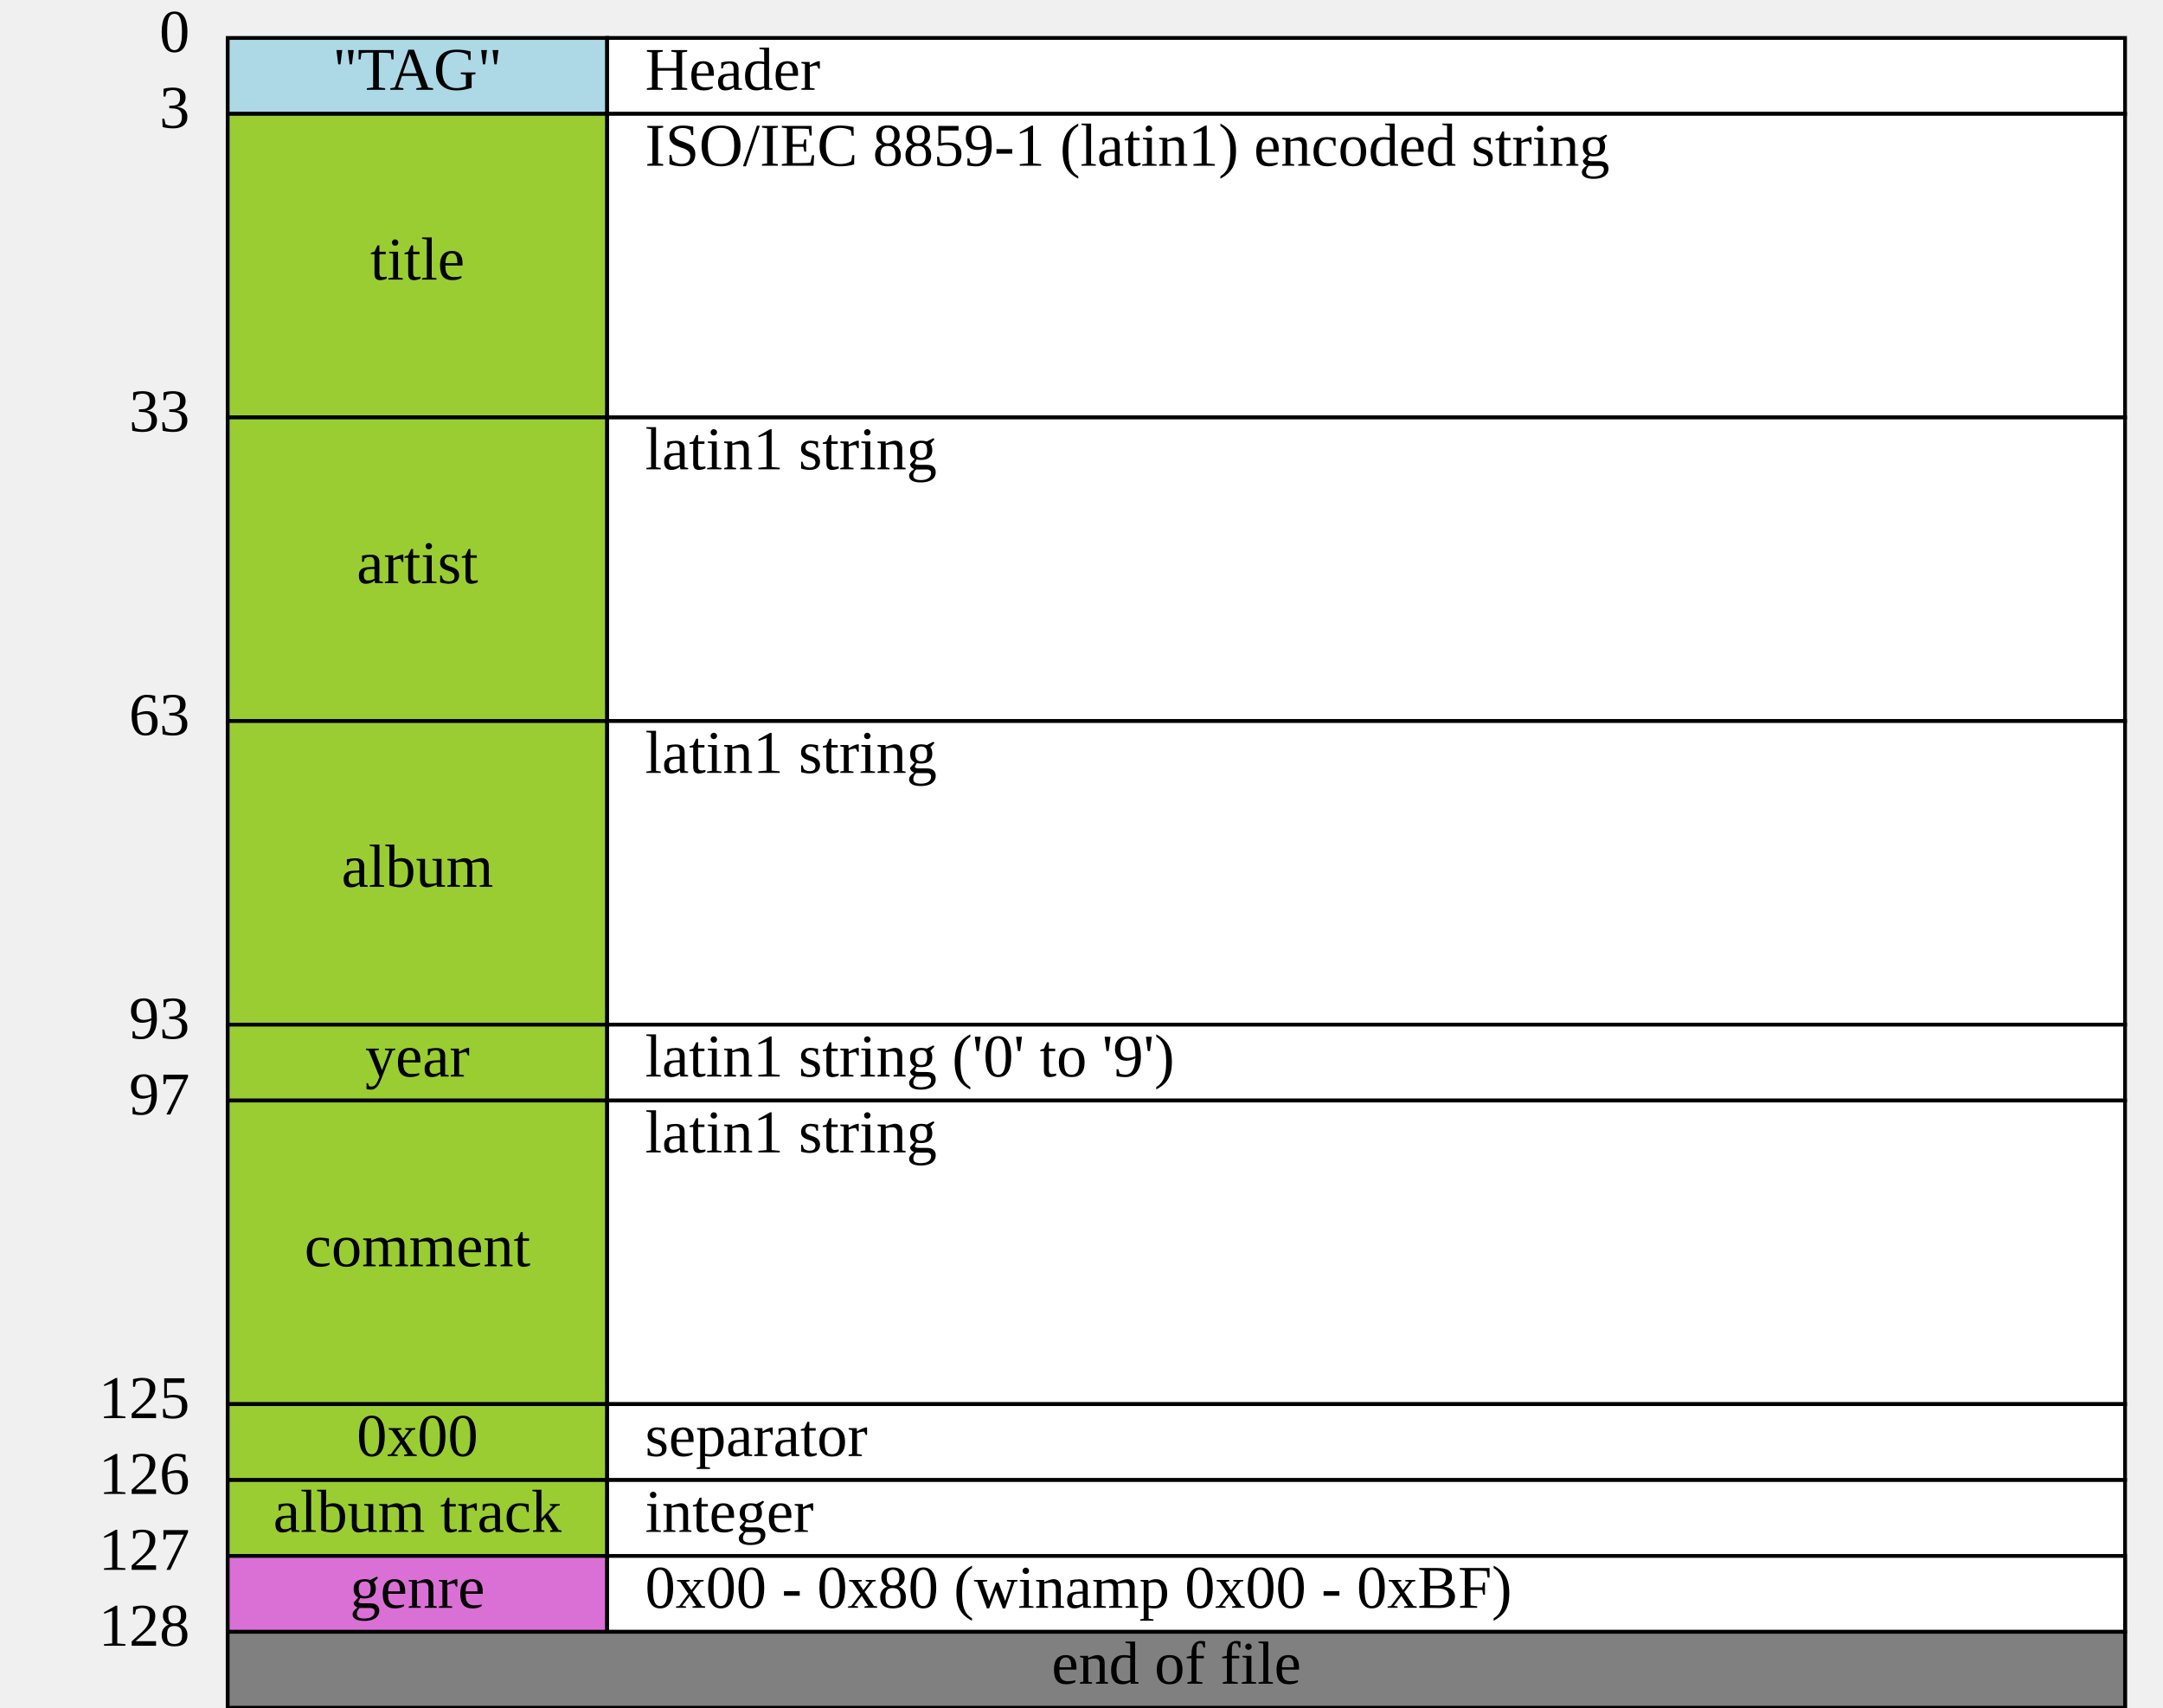
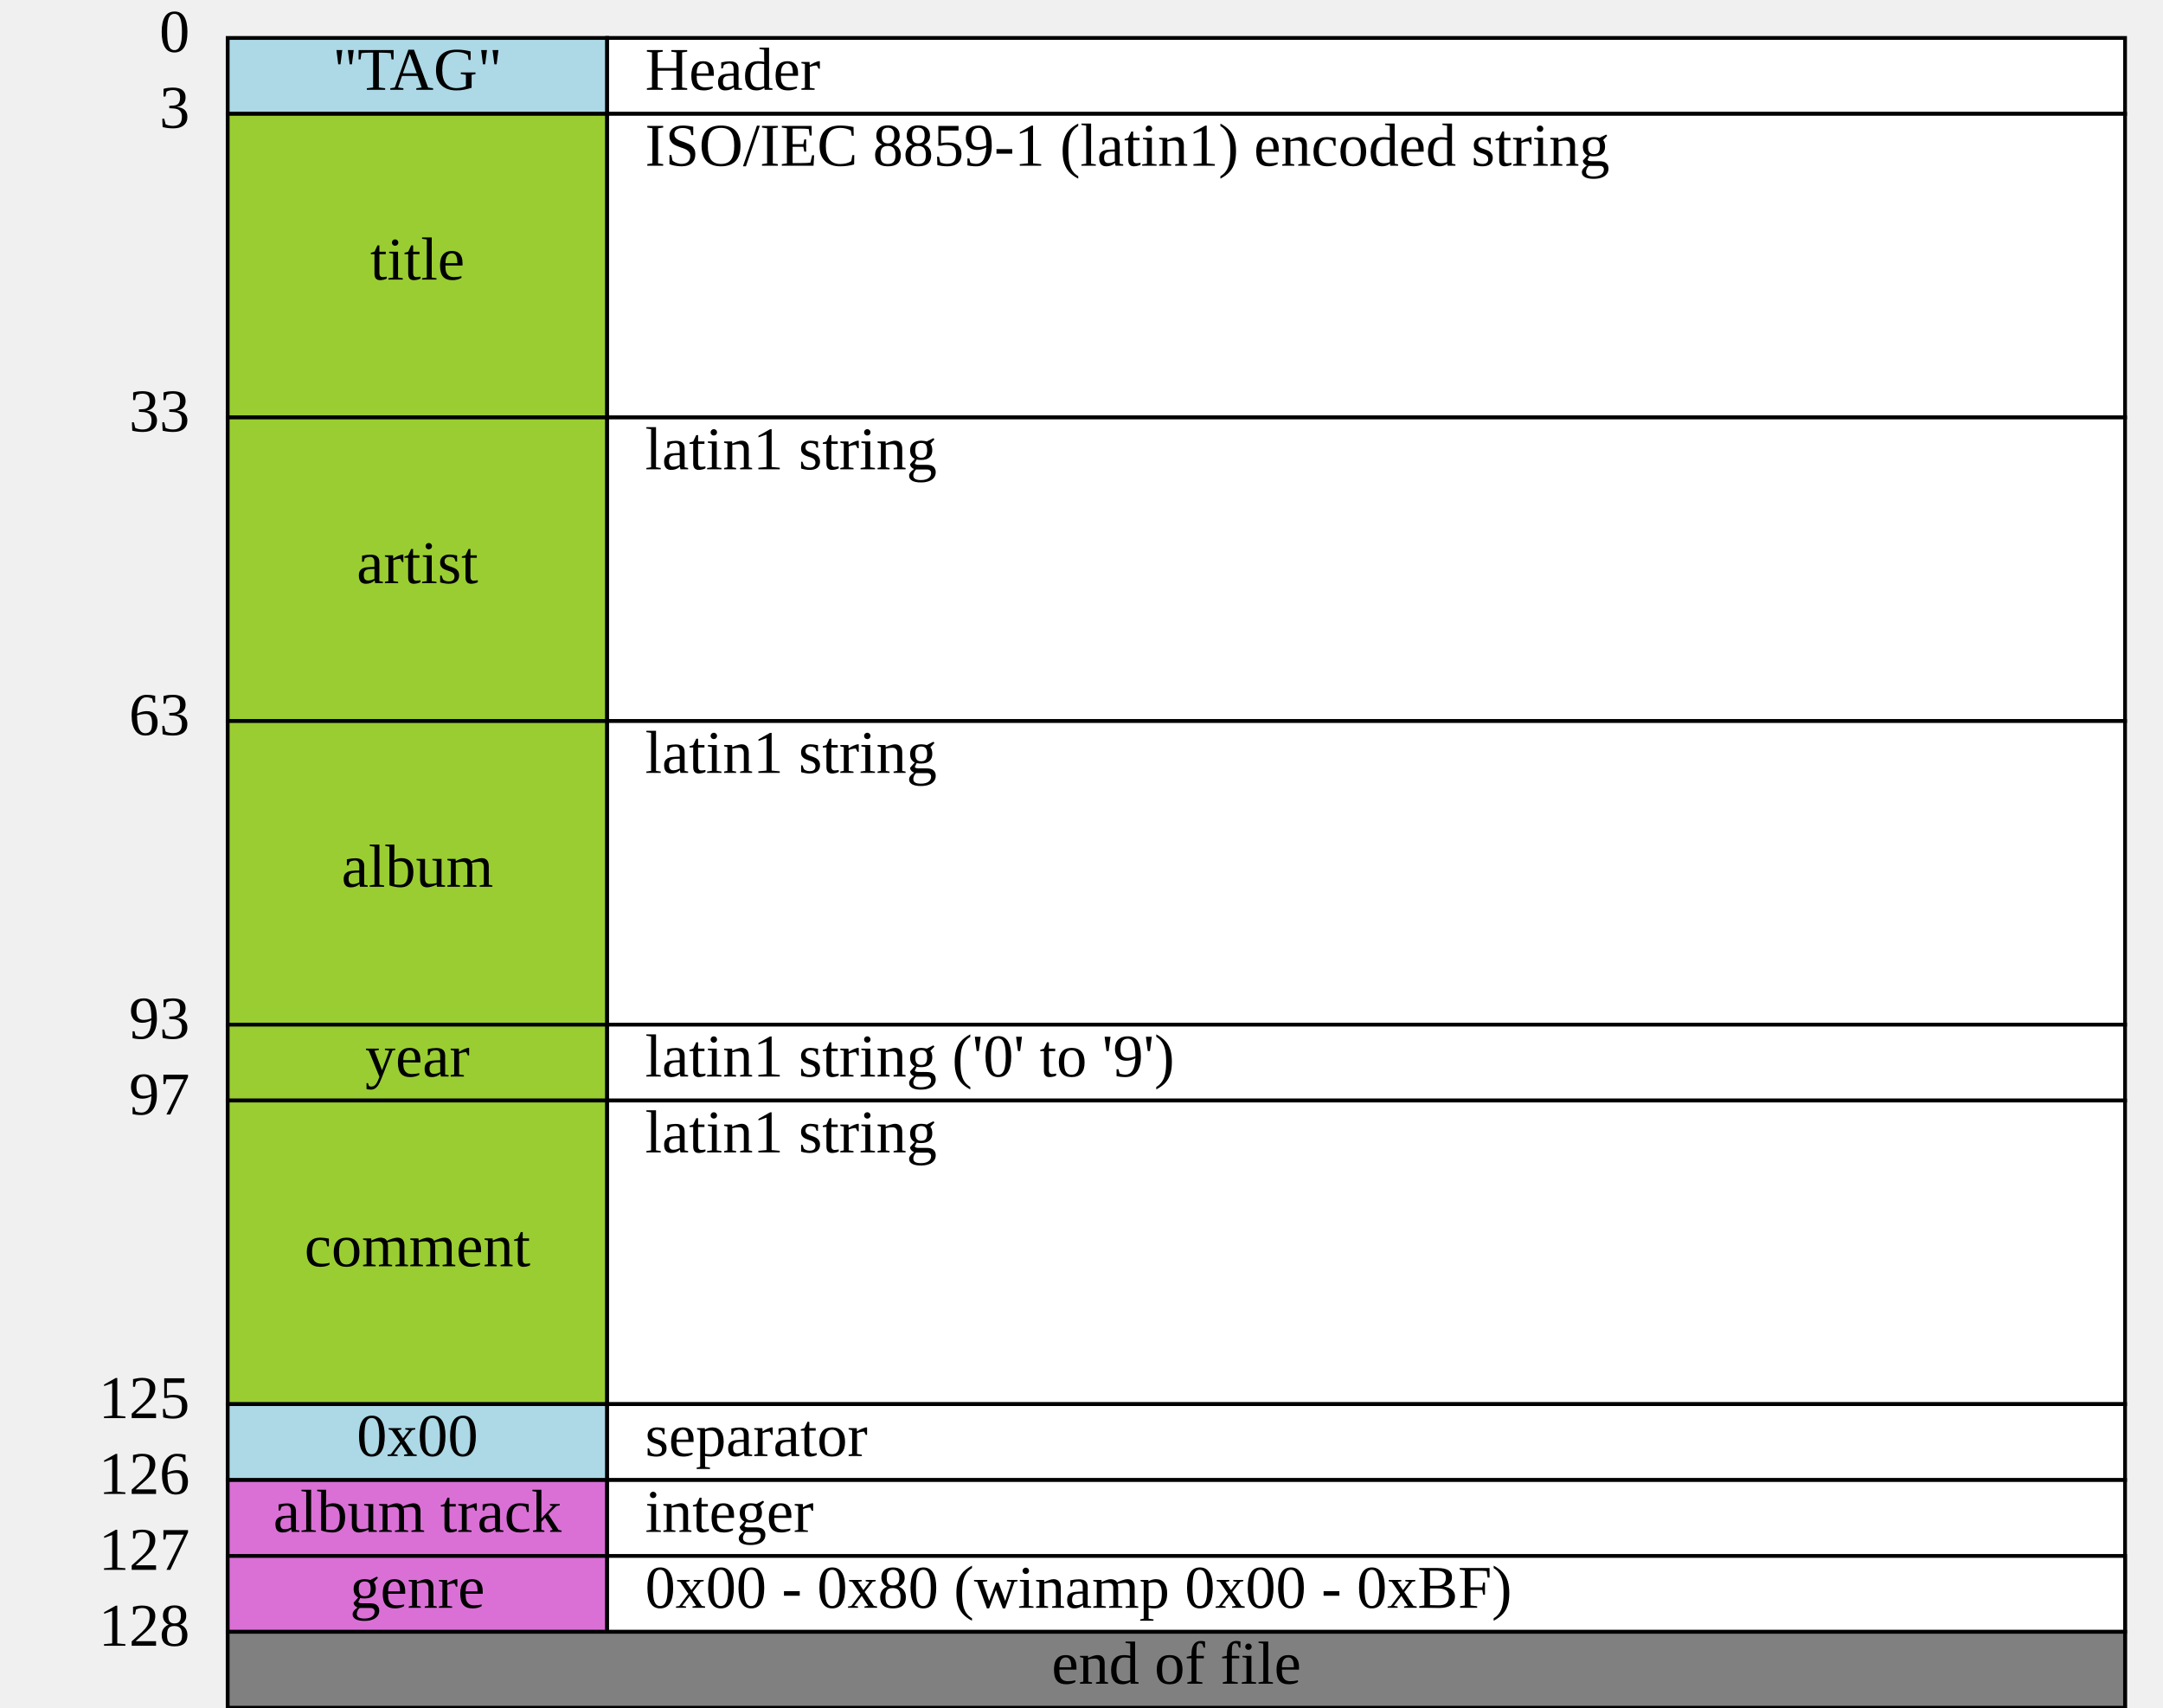
<svg xmlns="http://www.w3.org/2000/svg" viewBox="0 0 570 450">
  <style>
    rect {
      stroke: black;
      fill: white;
    }
    .con { fill: lightblue }
    .ast { fill: yellowgreen }
    .int { fill: orchid }
    .pos { fill: gray }
    text {
      stroke: none;
      fill: black;
      font-size: 16px;
      text-anchor: middle;
      dominant-baseline: middle;
    }
    .ofs { text-anchor: end }
    .ifo { text-anchor: start }
  </style>
  <text x="50" y="10" class="ofs">0</text>
  <rect x="60" y="10" height="20" width="100" class="con" />
  <rect x="160" y="10" height="20" width="400" />
  <text x="110" y="20">"TAG"</text>
  <text x="170" y="20" class="ifo">Header</text>
  <text x="50" y="30" class="ofs">3</text>
  <rect x="60" y="30" height="80" width="100" class="ast" />
  <rect x="160" y="30" height="80" width="400" />
  <text x="110" y="70">title</text>
  <text x="170" y="40" class="ifo">ISO/IEC 8859-1 (latin1) encoded string</text>
  <text x="50" y="110" class="ofs">33</text>
  <rect x="60" y="110" height="80" width="100" class="ast" />
  <rect x="160" y="110" height="80" width="400" />
  <text x="110" y="150">artist</text>
  <text x="170" y="120" class="ifo">latin1 string</text>
  <text x="50" y="190" class="ofs">63</text>
  <rect x="60" y="190" height="80" width="100" class="ast" />
  <rect x="160" y="190" height="80" width="400" />
  <text x="110" y="230">album</text>
  <text x="170" y="200" class="ifo">latin1 string</text>
  <text x="50" y="270" class="ofs">93</text>
  <rect x="60" y="270" height="20" width="100" class="ast" />
  <rect x="160" y="270" height="20" width="400" />
  <text x="110" y="280">year</text>
  <text x="170" y="280" class="ifo">latin1 string ('0' to '9')</text>
  <text x="50" y="290" class="ofs">97</text>
  <rect x="60" y="290" height="80" width="100" class="ast" />
  <rect x="160" y="290" height="80" width="400" />
  <text x="110" y="330">comment</text>
  <text x="170" y="300" class="ifo">latin1 string</text>
  <text x="50" y="370" class="ofs">125</text>
-   <rect x="60" y="370" height="20" width="100" class="ast" />
+   <rect x="60" y="370" height="20" width="100" class="con" />
  <rect x="160" y="370" height="20" width="400" />
  <text x="110" y="380">0x00</text>
  <text x="170" y="380" class="ifo">separator</text>
  <text x="50" y="390" class="ofs">126</text>
-   <rect x="60" y="390" height="80" width="100" class="ast" />
+   <rect x="60" y="390" height="80" width="100" class="int" />
  <rect x="160" y="390" height="80" width="400" />
  <text x="110" y="400">album track</text>
  <text x="170" y="400" class="ifo">integer</text>
  <text x="50" y="410" class="ofs">127</text>
  <rect x="60" y="410" height="20" width="100" class="int" />
  <rect x="160" y="410" height="20" width="400" />
  <text x="110" y="420">genre</text>
  <text x="170" y="420" class="ifo">0x00 - 0x80 (winamp 0x00 - 0xBF)</text>
  <text x="50" y="430" class="ofs">128</text>
  <rect x="60" y="430" height="20" width="500" class="pos" />
  <text x="310" y="440">end of file</text>
</svg>
